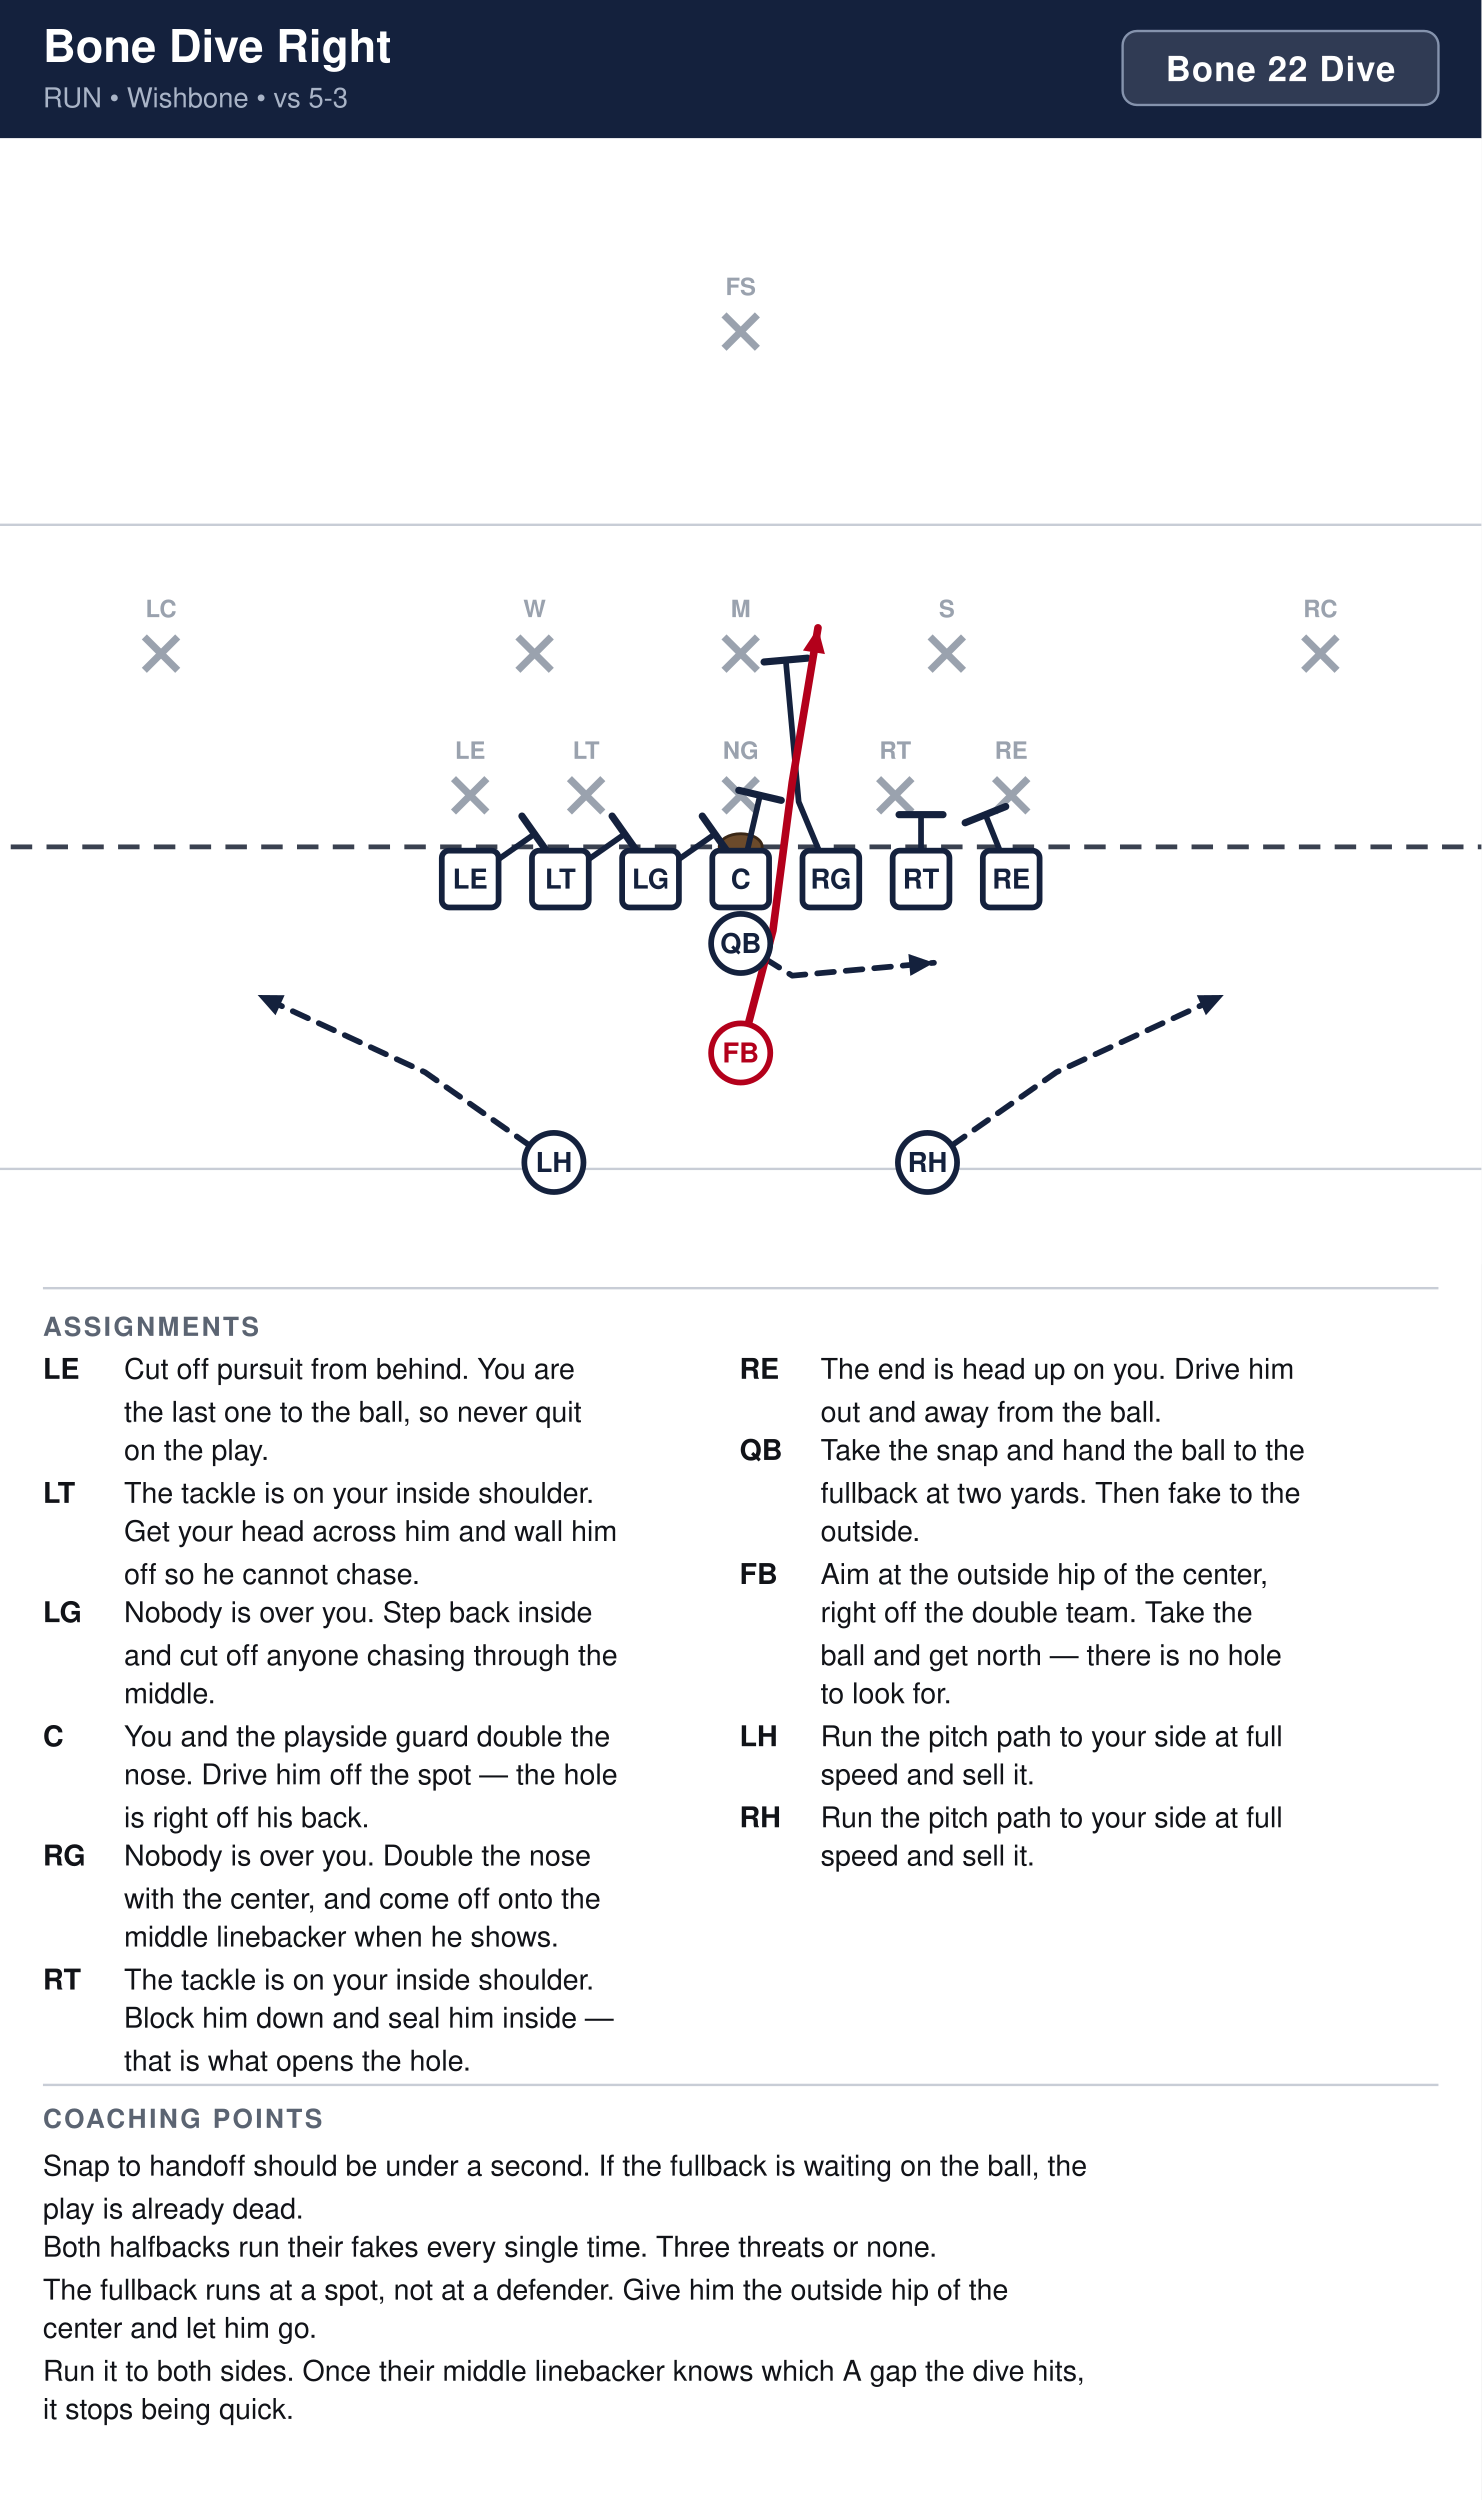
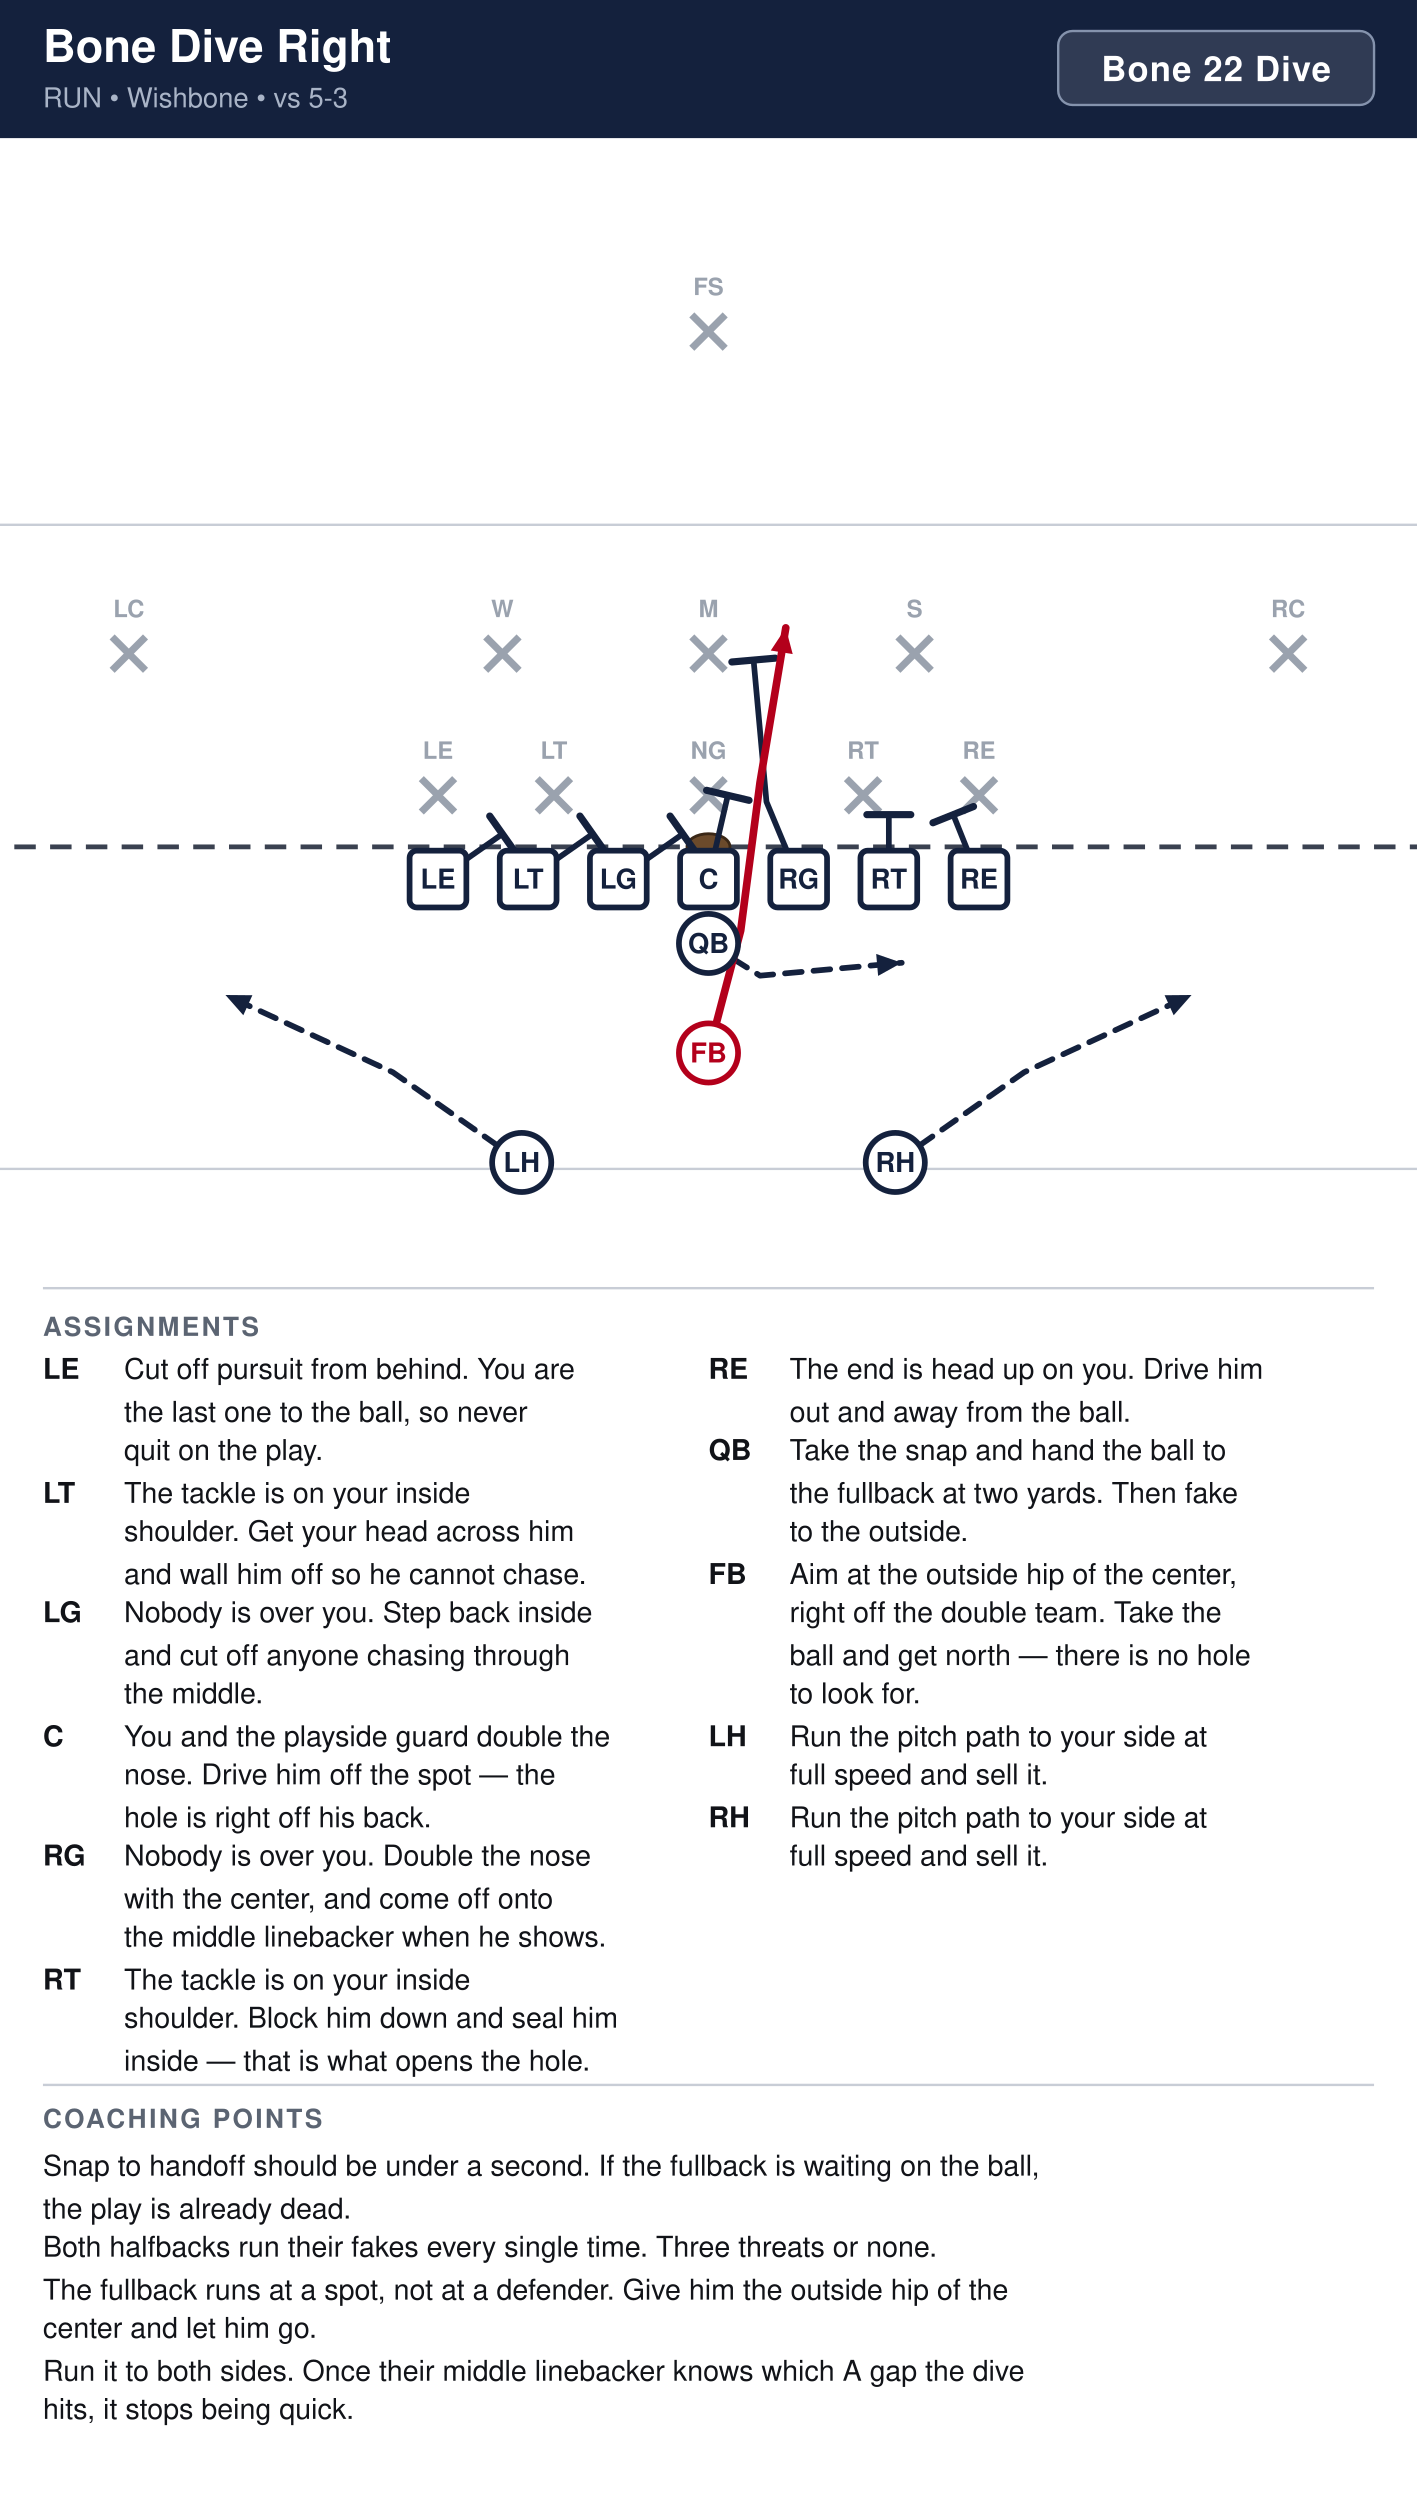
- <svg xmlns="http://www.w3.org/2000/svg" width="621" height="1048" viewBox="0 0 621 1048" font-family="Segoe UI, Helvetica, Arial, sans-serif">
+ <svg xmlns="http://www.w3.org/2000/svg" width="594" height="1048" viewBox="0 0 594 1048" font-family="Segoe UI, Helvetica, Arial, sans-serif">
  <rect width="100%" height="100%" fill="#ffffff" />
-   <rect x="0" y="0" width="621" height="58" fill="#14213d" />
+   <rect x="0" y="0" width="594" height="58" fill="#14213d" />
  <text x="18" y="26" font-size="19" font-weight="700" fill="#ffffff">Bone Dive Right</text>
  <text x="18" y="45" font-size="11.5" fill="#a9b4c7">RUN  •  Wishbone  •  vs 5-3</text>
-   <rect x="470.6" y="13" width="132.4" height="31" rx="6" fill="#ffffff" fill-opacity="0.12" stroke="#8593ad" stroke-width="1" />
-   <text x="536.8" y="34" text-anchor="middle" font-size="14.5" font-weight="700" fill="#ffffff" letter-spacing="0.5">Bone 22 Dive</text>
+   <rect x="443.6" y="13" width="132.4" height="31" rx="6" fill="#ffffff" fill-opacity="0.12" stroke="#8593ad" stroke-width="1" />
+   <text x="509.8" y="34" text-anchor="middle" font-size="14.5" font-weight="700" fill="#ffffff" letter-spacing="0.5">Bone 22 Dive</text>
  <clipPath id="fieldclip">
-     <rect x="0" y="58" width="621" height="472" />
+     <rect x="0" y="58" width="594" height="472" />
  </clipPath>
  <g clip-path="url(#fieldclip)">
-     <g transform="translate(-40.5,31.0)">
+     <g transform="translate(-54.0,31.0)">
      <rect x="0" y="0" width="702" height="513" fill="#ffffff" />
      <line x1="0" y1="459.0" x2="702" y2="459.0" stroke="#c8cdd6" stroke-width="1" />
      <line x1="0" y1="189.0" x2="702" y2="189.0" stroke="#c8cdd6" stroke-width="1" />
      <line x1="0" y1="324.0" x2="702" y2="324.0" stroke="#3a4150" stroke-width="2" stroke-dasharray="9 6" />
      <ellipse cx="351.0" cy="324.0" rx="9" ry="5.5" fill="#6b4a2b" stroke="#3a2716" stroke-width="1.2" />
      <line x1="230.6" y1="295.4" x2="244.6" y2="309.4" stroke="#9aa2ae" stroke-width="3" />
      <line x1="244.6" y1="295.4" x2="230.6" y2="309.4" stroke="#9aa2ae" stroke-width="3" />
      <text x="237.6" y="287.1" text-anchor="middle" font-size="10" fill="#9aa2ae" font-weight="600">LE</text>
      <line x1="279.2" y1="295.4" x2="293.2" y2="309.4" stroke="#9aa2ae" stroke-width="3" />
      <line x1="293.2" y1="295.4" x2="279.2" y2="309.4" stroke="#9aa2ae" stroke-width="3" />
      <text x="286.2" y="287.1" text-anchor="middle" font-size="10" fill="#9aa2ae" font-weight="600">LT</text>
      <line x1="344.0" y1="295.4" x2="358.0" y2="309.4" stroke="#9aa2ae" stroke-width="3" />
      <line x1="358.0" y1="295.4" x2="344.0" y2="309.4" stroke="#9aa2ae" stroke-width="3" />
      <text x="351.0" y="287.1" text-anchor="middle" font-size="10" fill="#9aa2ae" font-weight="600">NG</text>
      <line x1="408.8" y1="295.4" x2="422.8" y2="309.4" stroke="#9aa2ae" stroke-width="3" />
      <line x1="422.8" y1="295.4" x2="408.8" y2="309.4" stroke="#9aa2ae" stroke-width="3" />
      <text x="415.8" y="287.1" text-anchor="middle" font-size="10" fill="#9aa2ae" font-weight="600">RT</text>
      <line x1="457.4" y1="295.4" x2="471.4" y2="309.4" stroke="#9aa2ae" stroke-width="3" />
      <line x1="471.4" y1="295.4" x2="457.4" y2="309.4" stroke="#9aa2ae" stroke-width="3" />
      <text x="464.4" y="287.1" text-anchor="middle" font-size="10" fill="#9aa2ae" font-weight="600">RE</text>
      <line x1="257.6" y1="236.0" x2="271.6" y2="250.0" stroke="#9aa2ae" stroke-width="3" />
      <line x1="271.6" y1="236.0" x2="257.6" y2="250.0" stroke="#9aa2ae" stroke-width="3" />
      <text x="264.6" y="227.7" text-anchor="middle" font-size="10" fill="#9aa2ae" font-weight="600">W</text>
      <line x1="344.0" y1="236.0" x2="358.0" y2="250.0" stroke="#9aa2ae" stroke-width="3" />
      <line x1="358.0" y1="236.0" x2="344.0" y2="250.0" stroke="#9aa2ae" stroke-width="3" />
      <text x="351.0" y="227.7" text-anchor="middle" font-size="10" fill="#9aa2ae" font-weight="600">M</text>
      <line x1="430.4" y1="236.0" x2="444.4" y2="250.0" stroke="#9aa2ae" stroke-width="3" />
      <line x1="444.4" y1="236.0" x2="430.4" y2="250.0" stroke="#9aa2ae" stroke-width="3" />
      <text x="437.4" y="227.7" text-anchor="middle" font-size="10" fill="#9aa2ae" font-weight="600">S</text>
      <line x1="101.0" y1="236.0" x2="115.0" y2="250.0" stroke="#9aa2ae" stroke-width="3" />
      <line x1="115.0" y1="236.0" x2="101.0" y2="250.0" stroke="#9aa2ae" stroke-width="3" />
      <text x="108.0" y="227.7" text-anchor="middle" font-size="10" fill="#9aa2ae" font-weight="600">LC</text>
      <line x1="587.0" y1="236.0" x2="601.0" y2="250.0" stroke="#9aa2ae" stroke-width="3" />
      <line x1="601.0" y1="236.0" x2="587.0" y2="250.0" stroke="#9aa2ae" stroke-width="3" />
      <text x="594.0" y="227.7" text-anchor="middle" font-size="10" fill="#9aa2ae" font-weight="600">RC</text>
      <line x1="344.0" y1="101.0" x2="358.0" y2="115.0" stroke="#9aa2ae" stroke-width="3" />
      <line x1="358.0" y1="101.0" x2="344.0" y2="115.0" stroke="#9aa2ae" stroke-width="3" />
      <text x="351.0" y="92.7" text-anchor="middle" font-size="10" fill="#9aa2ae" font-weight="600">FS</text>
      <path d="M237.6,337.5 L264.6,318.6" fill="none" stroke="#14213d" stroke-width="2.4" stroke-linecap="round" stroke-linejoin="round" />
      <line x1="259.3" y1="311.1" x2="269.9" y2="326.1" stroke="#14213d" stroke-width="3.0" stroke-linecap="round" />
      <path d="M275.4,337.5 L302.4,318.6" fill="none" stroke="#14213d" stroke-width="2.4" stroke-linecap="round" stroke-linejoin="round" />
      <line x1="297.1" y1="311.1" x2="307.7" y2="326.1" stroke="#14213d" stroke-width="3.0" stroke-linecap="round" />
      <path d="M313.2,337.5 L340.2,318.6" fill="none" stroke="#14213d" stroke-width="2.4" stroke-linecap="round" stroke-linejoin="round" />
      <line x1="334.9" y1="311.1" x2="345.5" y2="326.1" stroke="#14213d" stroke-width="3.0" stroke-linecap="round" />
      <path d="M351.0,337.5 L359.1,302.4" fill="none" stroke="#14213d" stroke-width="2.4" stroke-linecap="round" stroke-linejoin="round" />
      <line x1="350.2" y1="300.3" x2="368.0" y2="304.5" stroke="#14213d" stroke-width="3.0" stroke-linecap="round" />
      <path d="M388.8,337.5 L375.3,305.1 L369.9,245.7" fill="none" stroke="#14213d" stroke-width="2.4" stroke-linecap="round" stroke-linejoin="round" />
      <line x1="360.8" y1="246.5" x2="379.0" y2="244.9" stroke="#14213d" stroke-width="3.0" stroke-linecap="round" />
      <path d="M426.6,337.5 L426.6,310.5" fill="none" stroke="#14213d" stroke-width="2.4" stroke-linecap="round" stroke-linejoin="round" />
      <line x1="417.4" y1="310.5" x2="435.8" y2="310.5" stroke="#14213d" stroke-width="3.0" stroke-linecap="round" />
      <path d="M464.4,337.5 L453.6,310.5" fill="none" stroke="#14213d" stroke-width="2.4" stroke-linecap="round" stroke-linejoin="round" />
      <line x1="445.1" y1="313.9" x2="462.1" y2="307.1" stroke="#14213d" stroke-width="3.0" stroke-linecap="round" />
      <path d="M351.0,364.5 L372.6,378.0 L432.0,372.6" fill="none" stroke="#14213d" stroke-width="2.4" stroke-linecap="round" stroke-linejoin="round" stroke-dasharray="7 5" />
      <polygon points="432.0,372.6 422.1,378.1 421.3,368.9" fill="#14213d" />
      <path d="M351.0,410.4 L364.5,359.1 L372.6,297.0 L383.4,232.2" fill="none" stroke="#b3001b" stroke-width="3.2" stroke-linecap="round" stroke-linejoin="round" />
      <polygon points="383.4,232.2 386.3,243.2 377.1,241.7" fill="#b3001b" />
      <path d="M272.7,456.3 L218.7,418.5 L148.5,386.1" fill="none" stroke="#14213d" stroke-width="2.4" stroke-linecap="round" stroke-linejoin="round" stroke-dasharray="7 5" />
      <polygon points="148.5,386.1 159.8,386.2 156.0,394.6" fill="#14213d" />
      <path d="M429.3,456.3 L483.3,418.5 L553.5,386.1" fill="none" stroke="#14213d" stroke-width="2.4" stroke-linecap="round" stroke-linejoin="round" stroke-dasharray="7 5" />
      <polygon points="553.5,386.1 546.0,394.6 542.2,386.2" fill="#14213d" />
      <rect x="225.7" y="325.6" width="23.8" height="23.8" rx="3" fill="#ffffff" stroke="#14213d" stroke-width="2.4" />
      <text x="237.6" y="341.5" text-anchor="middle" font-size="11.5" font-weight="700" fill="#14213d">LE</text>
      <rect x="263.5" y="325.6" width="23.8" height="23.8" rx="3" fill="#ffffff" stroke="#14213d" stroke-width="2.4" />
      <text x="275.4" y="341.5" text-anchor="middle" font-size="11.5" font-weight="700" fill="#14213d">LT</text>
      <rect x="301.3" y="325.6" width="23.8" height="23.8" rx="3" fill="#ffffff" stroke="#14213d" stroke-width="2.4" />
      <text x="313.2" y="341.5" text-anchor="middle" font-size="11.5" font-weight="700" fill="#14213d">LG</text>
      <rect x="339.1" y="325.6" width="23.8" height="23.8" rx="3" fill="#ffffff" stroke="#14213d" stroke-width="2.4" />
      <text x="351.0" y="341.5" text-anchor="middle" font-size="11.5" font-weight="700" fill="#14213d">C</text>
      <rect x="376.9" y="325.6" width="23.8" height="23.8" rx="3" fill="#ffffff" stroke="#14213d" stroke-width="2.4" />
      <text x="388.8" y="341.5" text-anchor="middle" font-size="11.5" font-weight="700" fill="#14213d">RG</text>
      <rect x="414.7" y="325.6" width="23.8" height="23.8" rx="3" fill="#ffffff" stroke="#14213d" stroke-width="2.4" />
      <text x="426.6" y="341.5" text-anchor="middle" font-size="11.5" font-weight="700" fill="#14213d">RT</text>
      <rect x="452.5" y="325.6" width="23.8" height="23.8" rx="3" fill="#ffffff" stroke="#14213d" stroke-width="2.4" />
      <text x="464.4" y="341.5" text-anchor="middle" font-size="11.5" font-weight="700" fill="#14213d">RE</text>
      <circle cx="351.0" cy="364.5" r="12.4" fill="#ffffff" stroke="#14213d" stroke-width="2.4" />
      <text x="351.0" y="368.5" text-anchor="middle" font-size="11.5" font-weight="700" fill="#14213d">QB</text>
      <circle cx="351.0" cy="410.4" r="12.4" fill="#ffffff" stroke="#b3001b" stroke-width="2.4" />
      <text x="351.0" y="414.4" text-anchor="middle" font-size="11.5" font-weight="700" fill="#b3001b">FB</text>
      <circle cx="272.7" cy="456.3" r="12.4" fill="#ffffff" stroke="#14213d" stroke-width="2.4" />
      <text x="272.7" y="460.3" text-anchor="middle" font-size="11.5" font-weight="700" fill="#14213d">LH</text>
      <circle cx="429.3" cy="456.3" r="12.4" fill="#ffffff" stroke="#14213d" stroke-width="2.4" />
      <text x="429.3" y="460.3" text-anchor="middle" font-size="11.5" font-weight="700" fill="#14213d">RH</text>
    </g>
  </g>
-   <line x1="18" y1="540" x2="603" y2="540" stroke="#c8cdd6" stroke-width="1" />
+   <line x1="18" y1="540" x2="576" y2="540" stroke="#c8cdd6" stroke-width="1" />
  <text x="18" y="560" font-size="11" font-weight="700" fill="#5b6472" letter-spacing="1">ASSIGNMENTS</text>
  <text x="18" y="578" font-size="12" font-weight="700" fill="#111318">LE</text>
  <text x="52" y="578" font-size="12" fill="#111318">Cut off pursuit from behind. You are</text>
-   <text x="52" y="596" font-size="12" fill="#111318">the last one to the ball, so never quit</text>
-   <text x="52" y="612" font-size="12" fill="#111318">on the play.</text>
+   <text x="52" y="596" font-size="12" fill="#111318">the last one to the ball, so never</text>
+   <text x="52" y="612" font-size="12" fill="#111318">quit on the play.</text>
  <text x="18" y="630" font-size="12" font-weight="700" fill="#111318">LT</text>
-   <text x="52" y="630" font-size="12" fill="#111318">The tackle is on your inside shoulder.</text>
-   <text x="52" y="646" font-size="12" fill="#111318">Get your head across him and wall him</text>
-   <text x="52" y="664" font-size="12" fill="#111318">off so he cannot chase.</text>
+   <text x="52" y="630" font-size="12" fill="#111318">The tackle is on your inside</text>
+   <text x="52" y="646" font-size="12" fill="#111318">shoulder. Get your head across him</text>
+   <text x="52" y="664" font-size="12" fill="#111318">and wall him off so he cannot chase.</text>
  <text x="18" y="680" font-size="12" font-weight="700" fill="#111318">LG</text>
  <text x="52" y="680" font-size="12" fill="#111318">Nobody is over you. Step back inside</text>
-   <text x="52" y="698" font-size="12" fill="#111318">and cut off anyone chasing through the</text>
-   <text x="52" y="714" font-size="12" fill="#111318">middle.</text>
+   <text x="52" y="698" font-size="12" fill="#111318">and cut off anyone chasing through</text>
+   <text x="52" y="714" font-size="12" fill="#111318">the middle.</text>
  <text x="18" y="732" font-size="12" font-weight="700" fill="#111318">C</text>
  <text x="52" y="732" font-size="12" fill="#111318">You and the playside guard double the</text>
-   <text x="52" y="748" font-size="12" fill="#111318">nose. Drive him off the spot — the hole</text>
-   <text x="52" y="766" font-size="12" fill="#111318">is right off his back.</text>
+   <text x="52" y="748" font-size="12" fill="#111318">nose. Drive him off the spot — the</text>
+   <text x="52" y="766" font-size="12" fill="#111318">hole is right off his back.</text>
  <text x="18" y="782" font-size="12" font-weight="700" fill="#111318">RG</text>
  <text x="52" y="782" font-size="12" fill="#111318">Nobody is over you. Double the nose</text>
-   <text x="52" y="800" font-size="12" fill="#111318">with the center, and come off onto the</text>
-   <text x="52" y="816" font-size="12" fill="#111318">middle linebacker when he shows.</text>
+   <text x="52" y="800" font-size="12" fill="#111318">with the center, and come off onto</text>
+   <text x="52" y="816" font-size="12" fill="#111318">the middle linebacker when he shows.</text>
  <text x="18" y="834" font-size="12" font-weight="700" fill="#111318">RT</text>
-   <text x="52" y="834" font-size="12" fill="#111318">The tackle is on your inside shoulder.</text>
-   <text x="52" y="850" font-size="12" fill="#111318">Block him down and seal him inside —</text>
-   <text x="52" y="868" font-size="12" fill="#111318">that is what opens the hole.</text>
-   <text x="310" y="578" font-size="12" font-weight="700" fill="#111318">RE</text>
-   <text x="344" y="578" font-size="12" fill="#111318">The end is head up on you. Drive him</text>
-   <text x="344" y="596" font-size="12" fill="#111318">out and away from the ball.</text>
-   <text x="310" y="612" font-size="12" font-weight="700" fill="#111318">QB</text>
-   <text x="344" y="612" font-size="12" fill="#111318">Take the snap and hand the ball to the</text>
-   <text x="344" y="630" font-size="12" fill="#111318">fullback at two yards. Then fake to the</text>
-   <text x="344" y="646" font-size="12" fill="#111318">outside.</text>
-   <text x="310" y="664" font-size="12" font-weight="700" fill="#111318">FB</text>
-   <text x="344" y="664" font-size="12" fill="#111318">Aim at the outside hip of the center,</text>
-   <text x="344" y="680" font-size="12" fill="#111318">right off the double team. Take the</text>
-   <text x="344" y="698" font-size="12" fill="#111318">ball and get north — there is no hole</text>
-   <text x="344" y="714" font-size="12" fill="#111318">to look for.</text>
-   <text x="310" y="732" font-size="12" font-weight="700" fill="#111318">LH</text>
-   <text x="344" y="732" font-size="12" fill="#111318">Run the pitch path to your side at full</text>
-   <text x="344" y="748" font-size="12" fill="#111318">speed and sell it.</text>
-   <text x="310" y="766" font-size="12" font-weight="700" fill="#111318">RH</text>
-   <text x="344" y="766" font-size="12" fill="#111318">Run the pitch path to your side at full</text>
-   <text x="344" y="782" font-size="12" fill="#111318">speed and sell it.</text>
-   <line x1="18" y1="874" x2="603" y2="874" stroke="#c8cdd6" stroke-width="1" />
+   <text x="52" y="834" font-size="12" fill="#111318">The tackle is on your inside</text>
+   <text x="52" y="850" font-size="12" fill="#111318">shoulder. Block him down and seal him</text>
+   <text x="52" y="868" font-size="12" fill="#111318">inside — that is what opens the hole.</text>
+   <text x="297" y="578" font-size="12" font-weight="700" fill="#111318">RE</text>
+   <text x="331" y="578" font-size="12" fill="#111318">The end is head up on you. Drive him</text>
+   <text x="331" y="596" font-size="12" fill="#111318">out and away from the ball.</text>
+   <text x="297" y="612" font-size="12" font-weight="700" fill="#111318">QB</text>
+   <text x="331" y="612" font-size="12" fill="#111318">Take the snap and hand the ball to</text>
+   <text x="331" y="630" font-size="12" fill="#111318">the fullback at two yards. Then fake</text>
+   <text x="331" y="646" font-size="12" fill="#111318">to the outside.</text>
+   <text x="297" y="664" font-size="12" font-weight="700" fill="#111318">FB</text>
+   <text x="331" y="664" font-size="12" fill="#111318">Aim at the outside hip of the center,</text>
+   <text x="331" y="680" font-size="12" fill="#111318">right off the double team. Take the</text>
+   <text x="331" y="698" font-size="12" fill="#111318">ball and get north — there is no hole</text>
+   <text x="331" y="714" font-size="12" fill="#111318">to look for.</text>
+   <text x="297" y="732" font-size="12" font-weight="700" fill="#111318">LH</text>
+   <text x="331" y="732" font-size="12" fill="#111318">Run the pitch path to your side at</text>
+   <text x="331" y="748" font-size="12" fill="#111318">full speed and sell it.</text>
+   <text x="297" y="766" font-size="12" font-weight="700" fill="#111318">RH</text>
+   <text x="331" y="766" font-size="12" fill="#111318">Run the pitch path to your side at</text>
+   <text x="331" y="782" font-size="12" fill="#111318">full speed and sell it.</text>
+   <line x1="18" y1="874" x2="576" y2="874" stroke="#c8cdd6" stroke-width="1" />
  <text x="18" y="892" font-size="11" font-weight="700" fill="#5b6472" letter-spacing="1">COACHING POINTS</text>
-   <text x="18" y="912" font-size="12" fill="#111318">Snap to handoff should be under a second. If the fullback is waiting on the ball, the</text>
-   <text x="18" y="930" font-size="12" fill="#111318">play is already dead.</text>
+   <text x="18" y="912" font-size="12" fill="#111318">Snap to handoff should be under a second. If the fullback is waiting on the ball,</text>
+   <text x="18" y="930" font-size="12" fill="#111318">the play is already dead.</text>
  <text x="18" y="946" font-size="12" fill="#111318">Both halfbacks run their fakes every single time. Three threats or none.</text>
  <text x="18" y="964" font-size="12" fill="#111318">The fullback runs at a spot, not at a defender. Give him the outside hip of the</text>
  <text x="18" y="980" font-size="12" fill="#111318">center and let him go.</text>
-   <text x="18" y="998" font-size="12" fill="#111318">Run it to both sides. Once their middle linebacker knows which A gap the dive hits,</text>
-   <text x="18" y="1014" font-size="12" fill="#111318">it stops being quick.</text>
+   <text x="18" y="998" font-size="12" fill="#111318">Run it to both sides. Once their middle linebacker knows which A gap the dive</text>
+   <text x="18" y="1014" font-size="12" fill="#111318">hits, it stops being quick.</text>
</svg>
